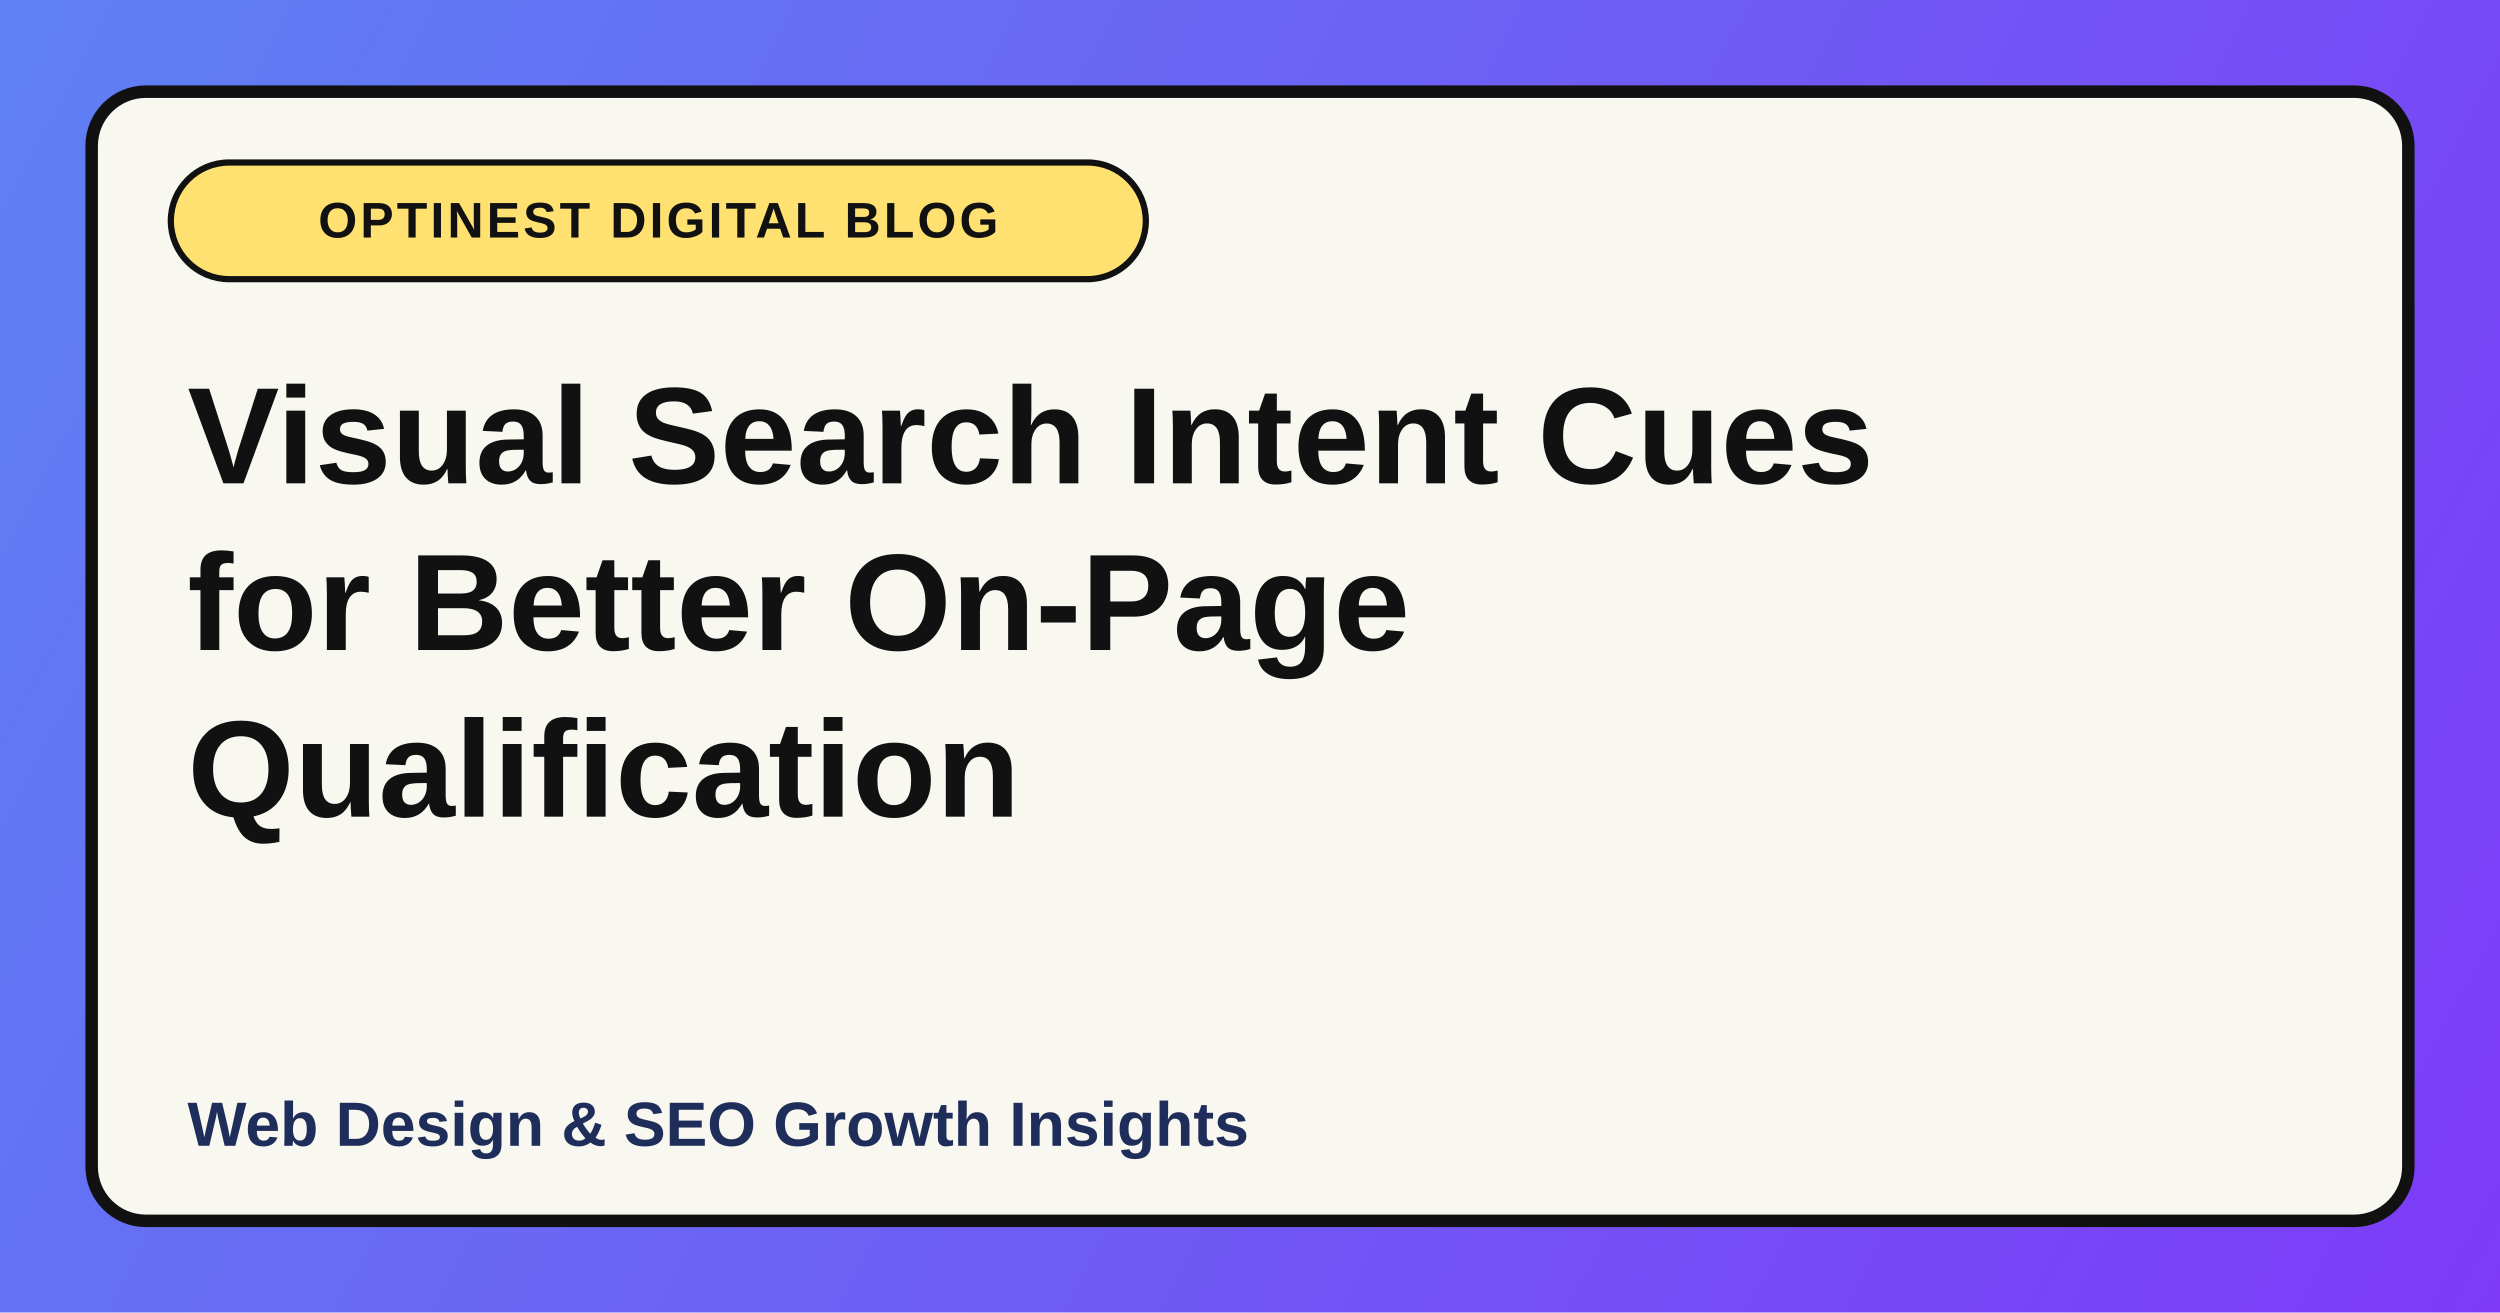
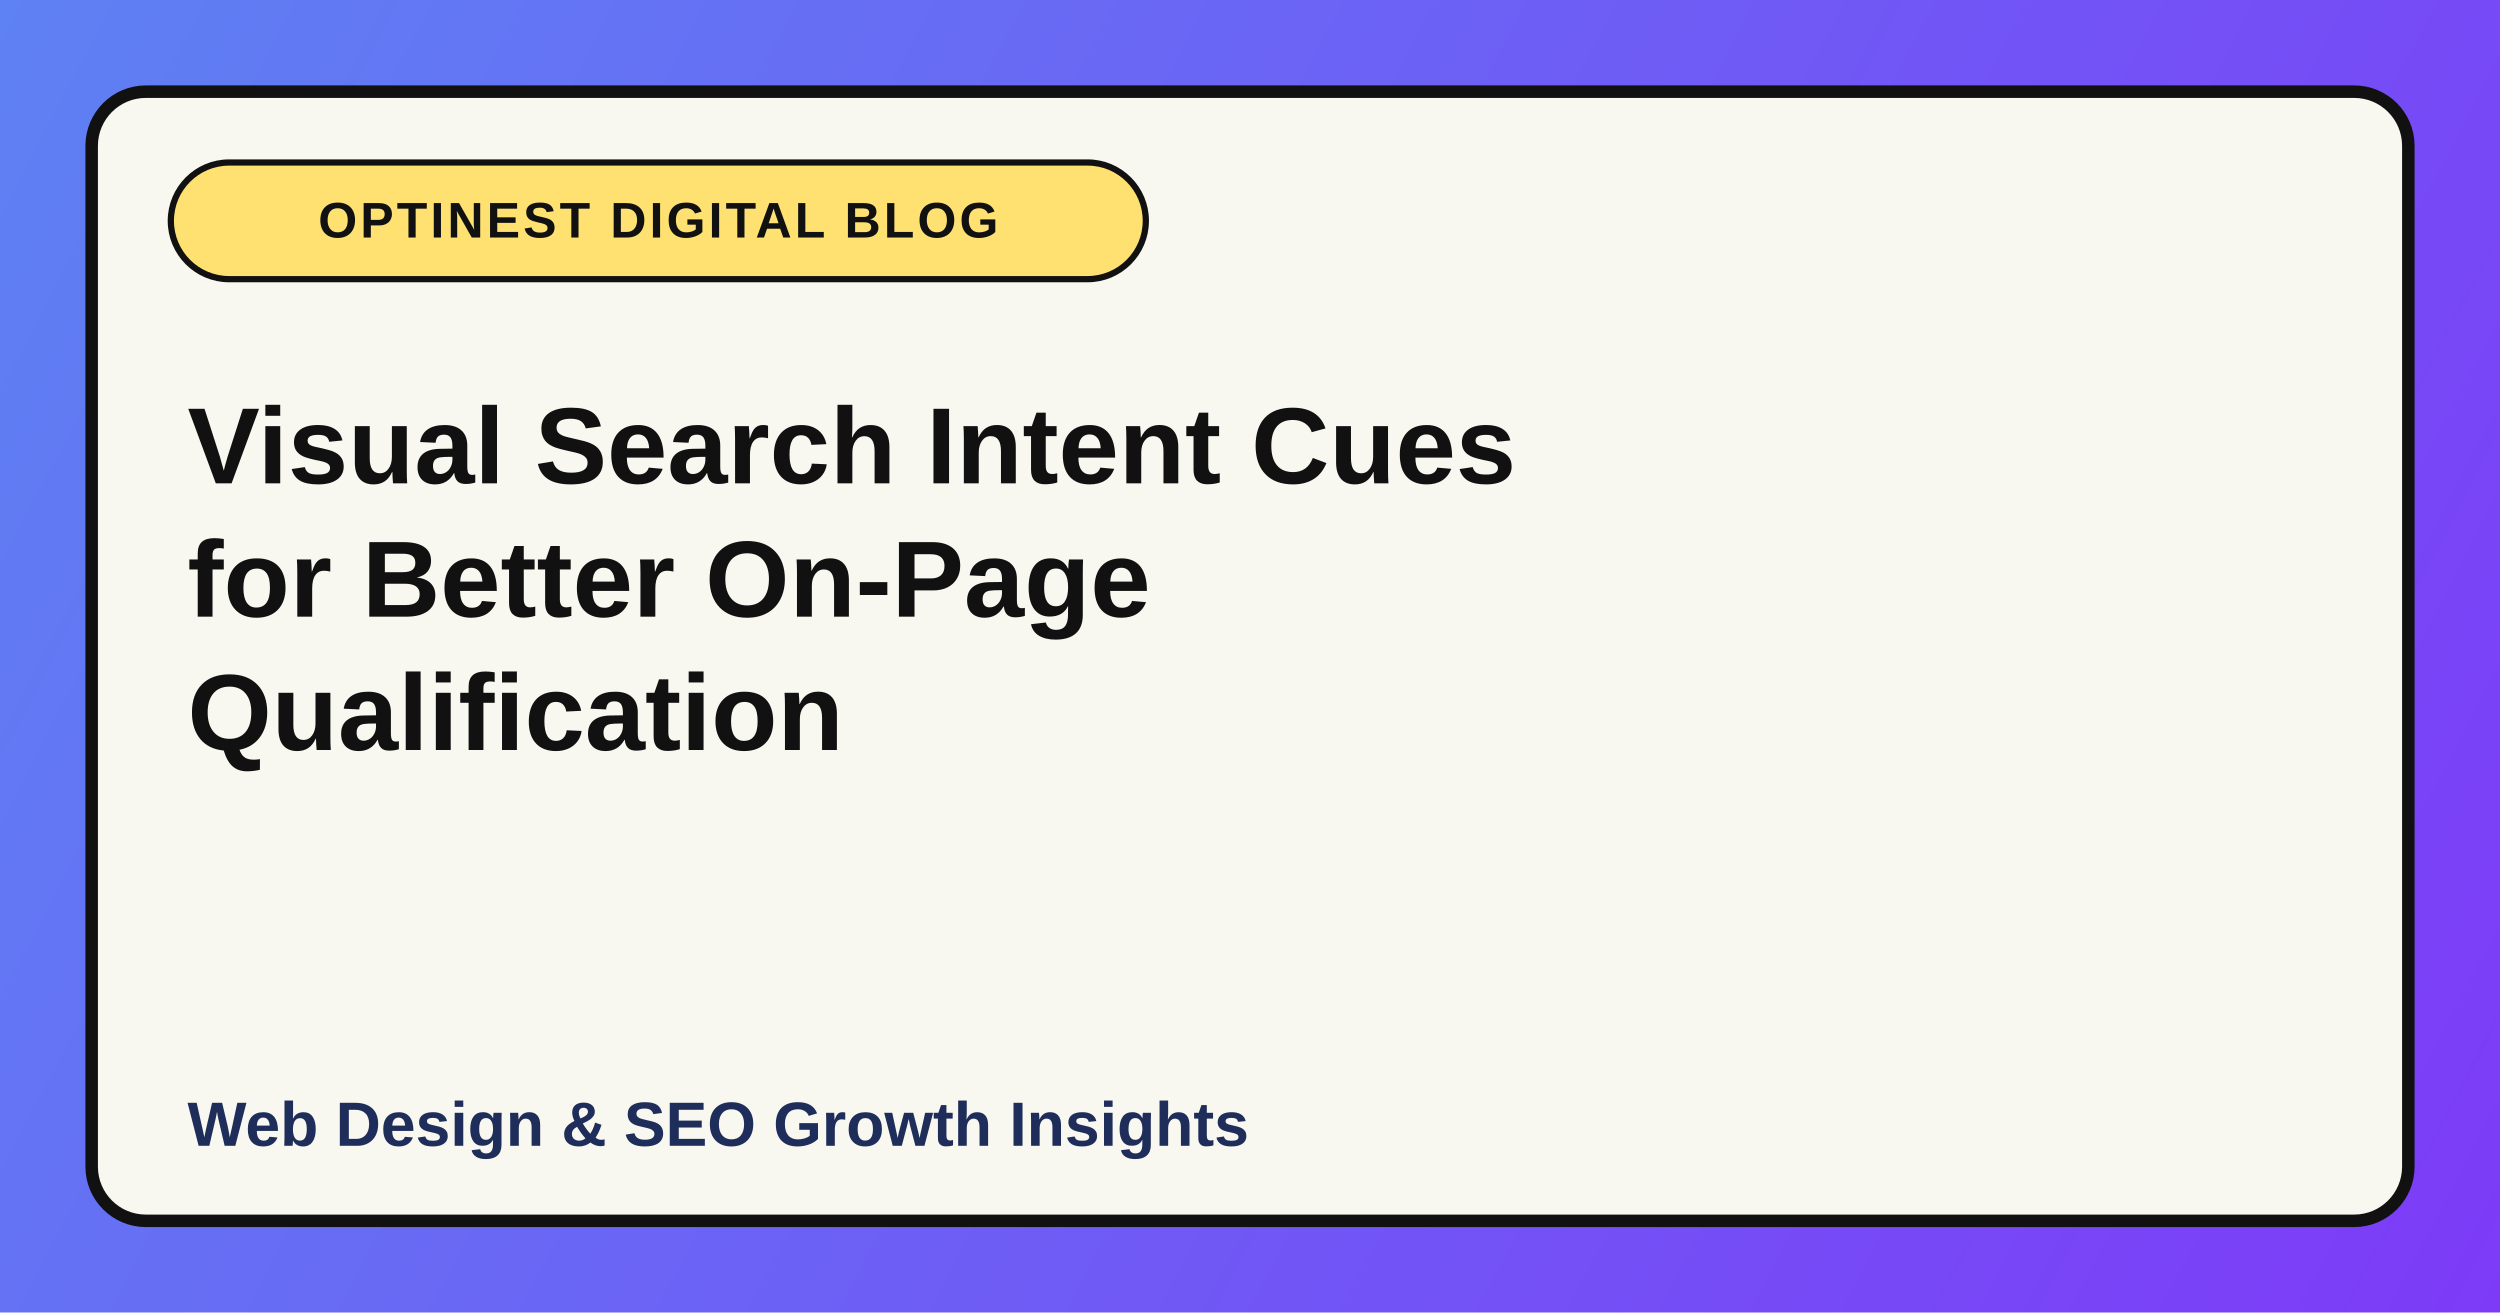
<svg xmlns="http://www.w3.org/2000/svg" width="1200" height="630" viewBox="0 0 1200 630" fill="none">
  <defs>
    <linearGradient id="bg" x1="0" y1="0" x2="1200" y2="630" gradientUnits="userSpaceOnUse">
      <stop offset="0%" stop-color="hsl(226 86% 66%)" />
      <stop offset="100%" stop-color="hsl(261 92% 60%)" />
    </linearGradient>
  </defs>
  <rect width="1200" height="630" fill="url(#bg)" />
  <rect x="44" y="44" width="1112" height="542" rx="26" fill="#F8F8F0" stroke="#111" stroke-width="6" />
  <rect x="82" y="78" width="468" height="56" rx="28" fill="#FFE171" stroke="#111" stroke-width="3" />
  <text x="316" y="114" text-anchor="middle" font-family="Arial, sans-serif" font-size="24" font-weight="700" letter-spacing="1.5" fill="#111">OPTINEST DIGITAL BLOG</text>
-   <text x="90" y="232" font-family="Arial Black, Arial, sans-serif" font-size="66" font-weight="900" fill="#111">
+   <text x="90" y="232" font-family="Arial Black, Arial, sans-serif" font-size="52" font-weight="900" fill="#111">
    <tspan x="90" dy="0">Visual Search Intent Cues</tspan>
-     <tspan x="90" dy="80">for Better On-Page</tspan>
-     <tspan x="90" dy="80">Qualification</tspan>
+     <tspan x="90" dy="64">for Better On-Page</tspan>
+     <tspan x="90" dy="64">Qualification</tspan>
  </text>
  <text x="90" y="550" font-family="Arial, sans-serif" font-size="30" font-weight="700" fill="#1f2d5a">Web Design &amp; SEO Growth Insights</text>
</svg>
